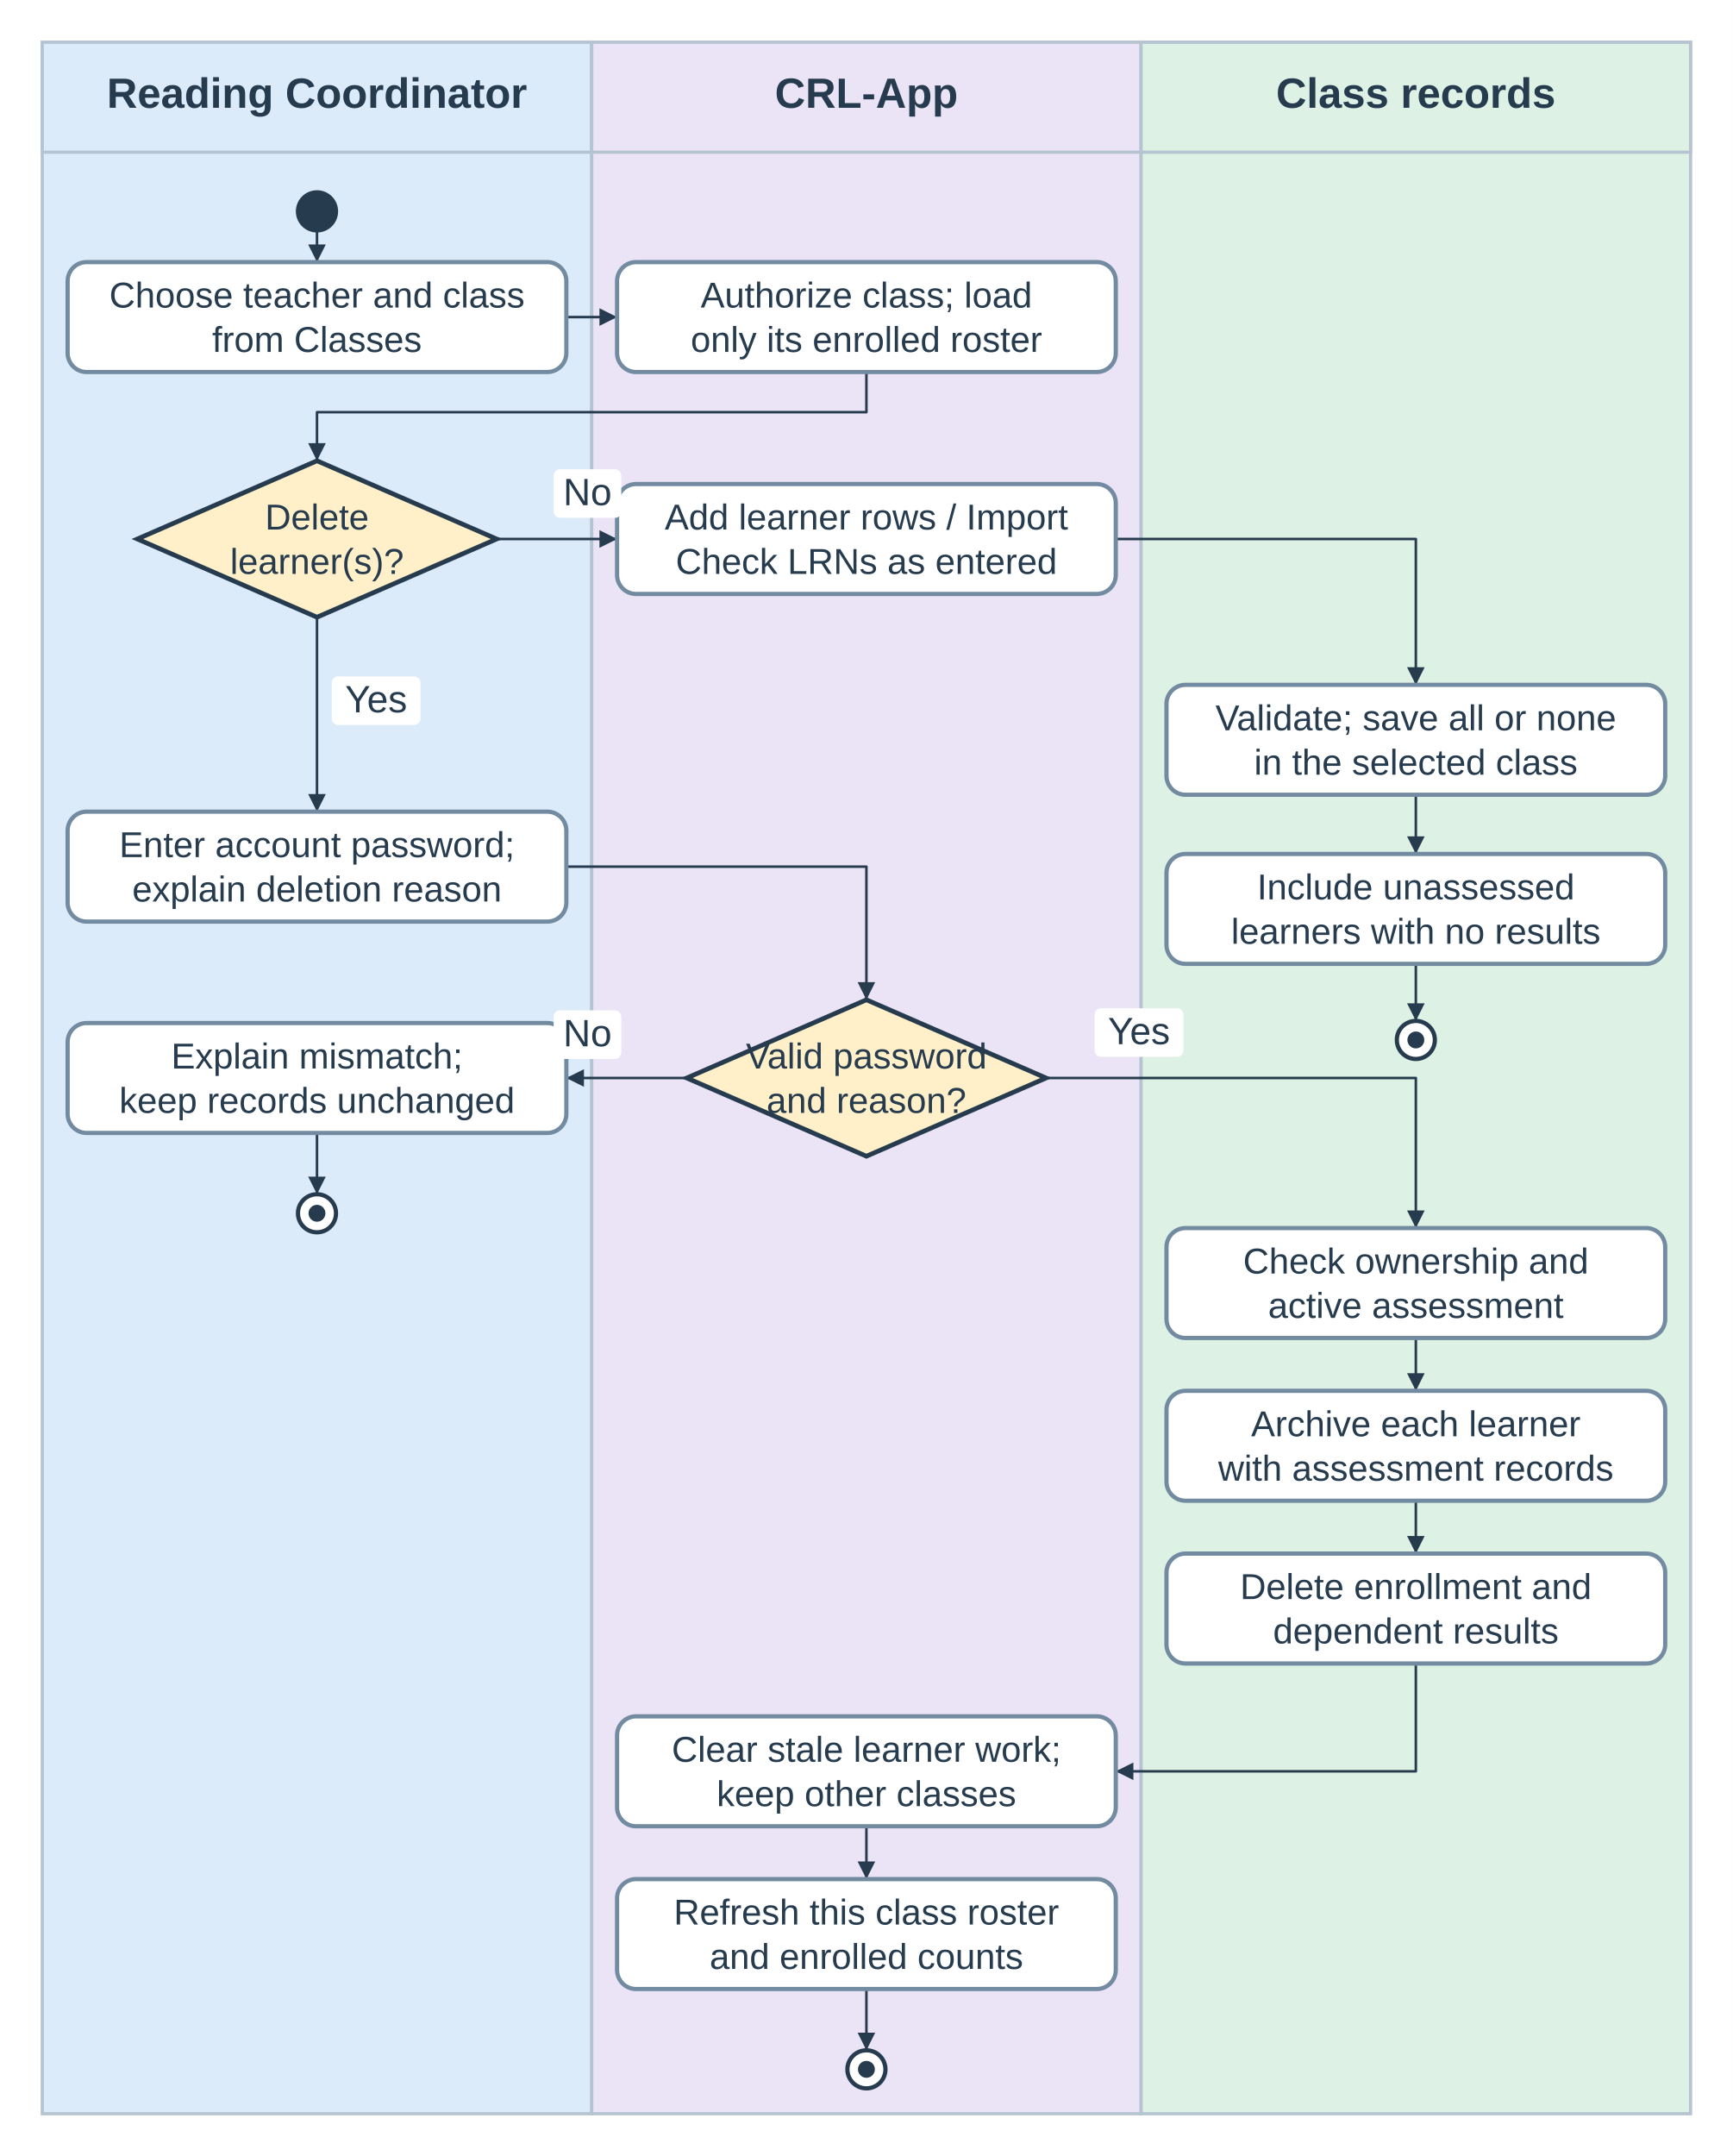
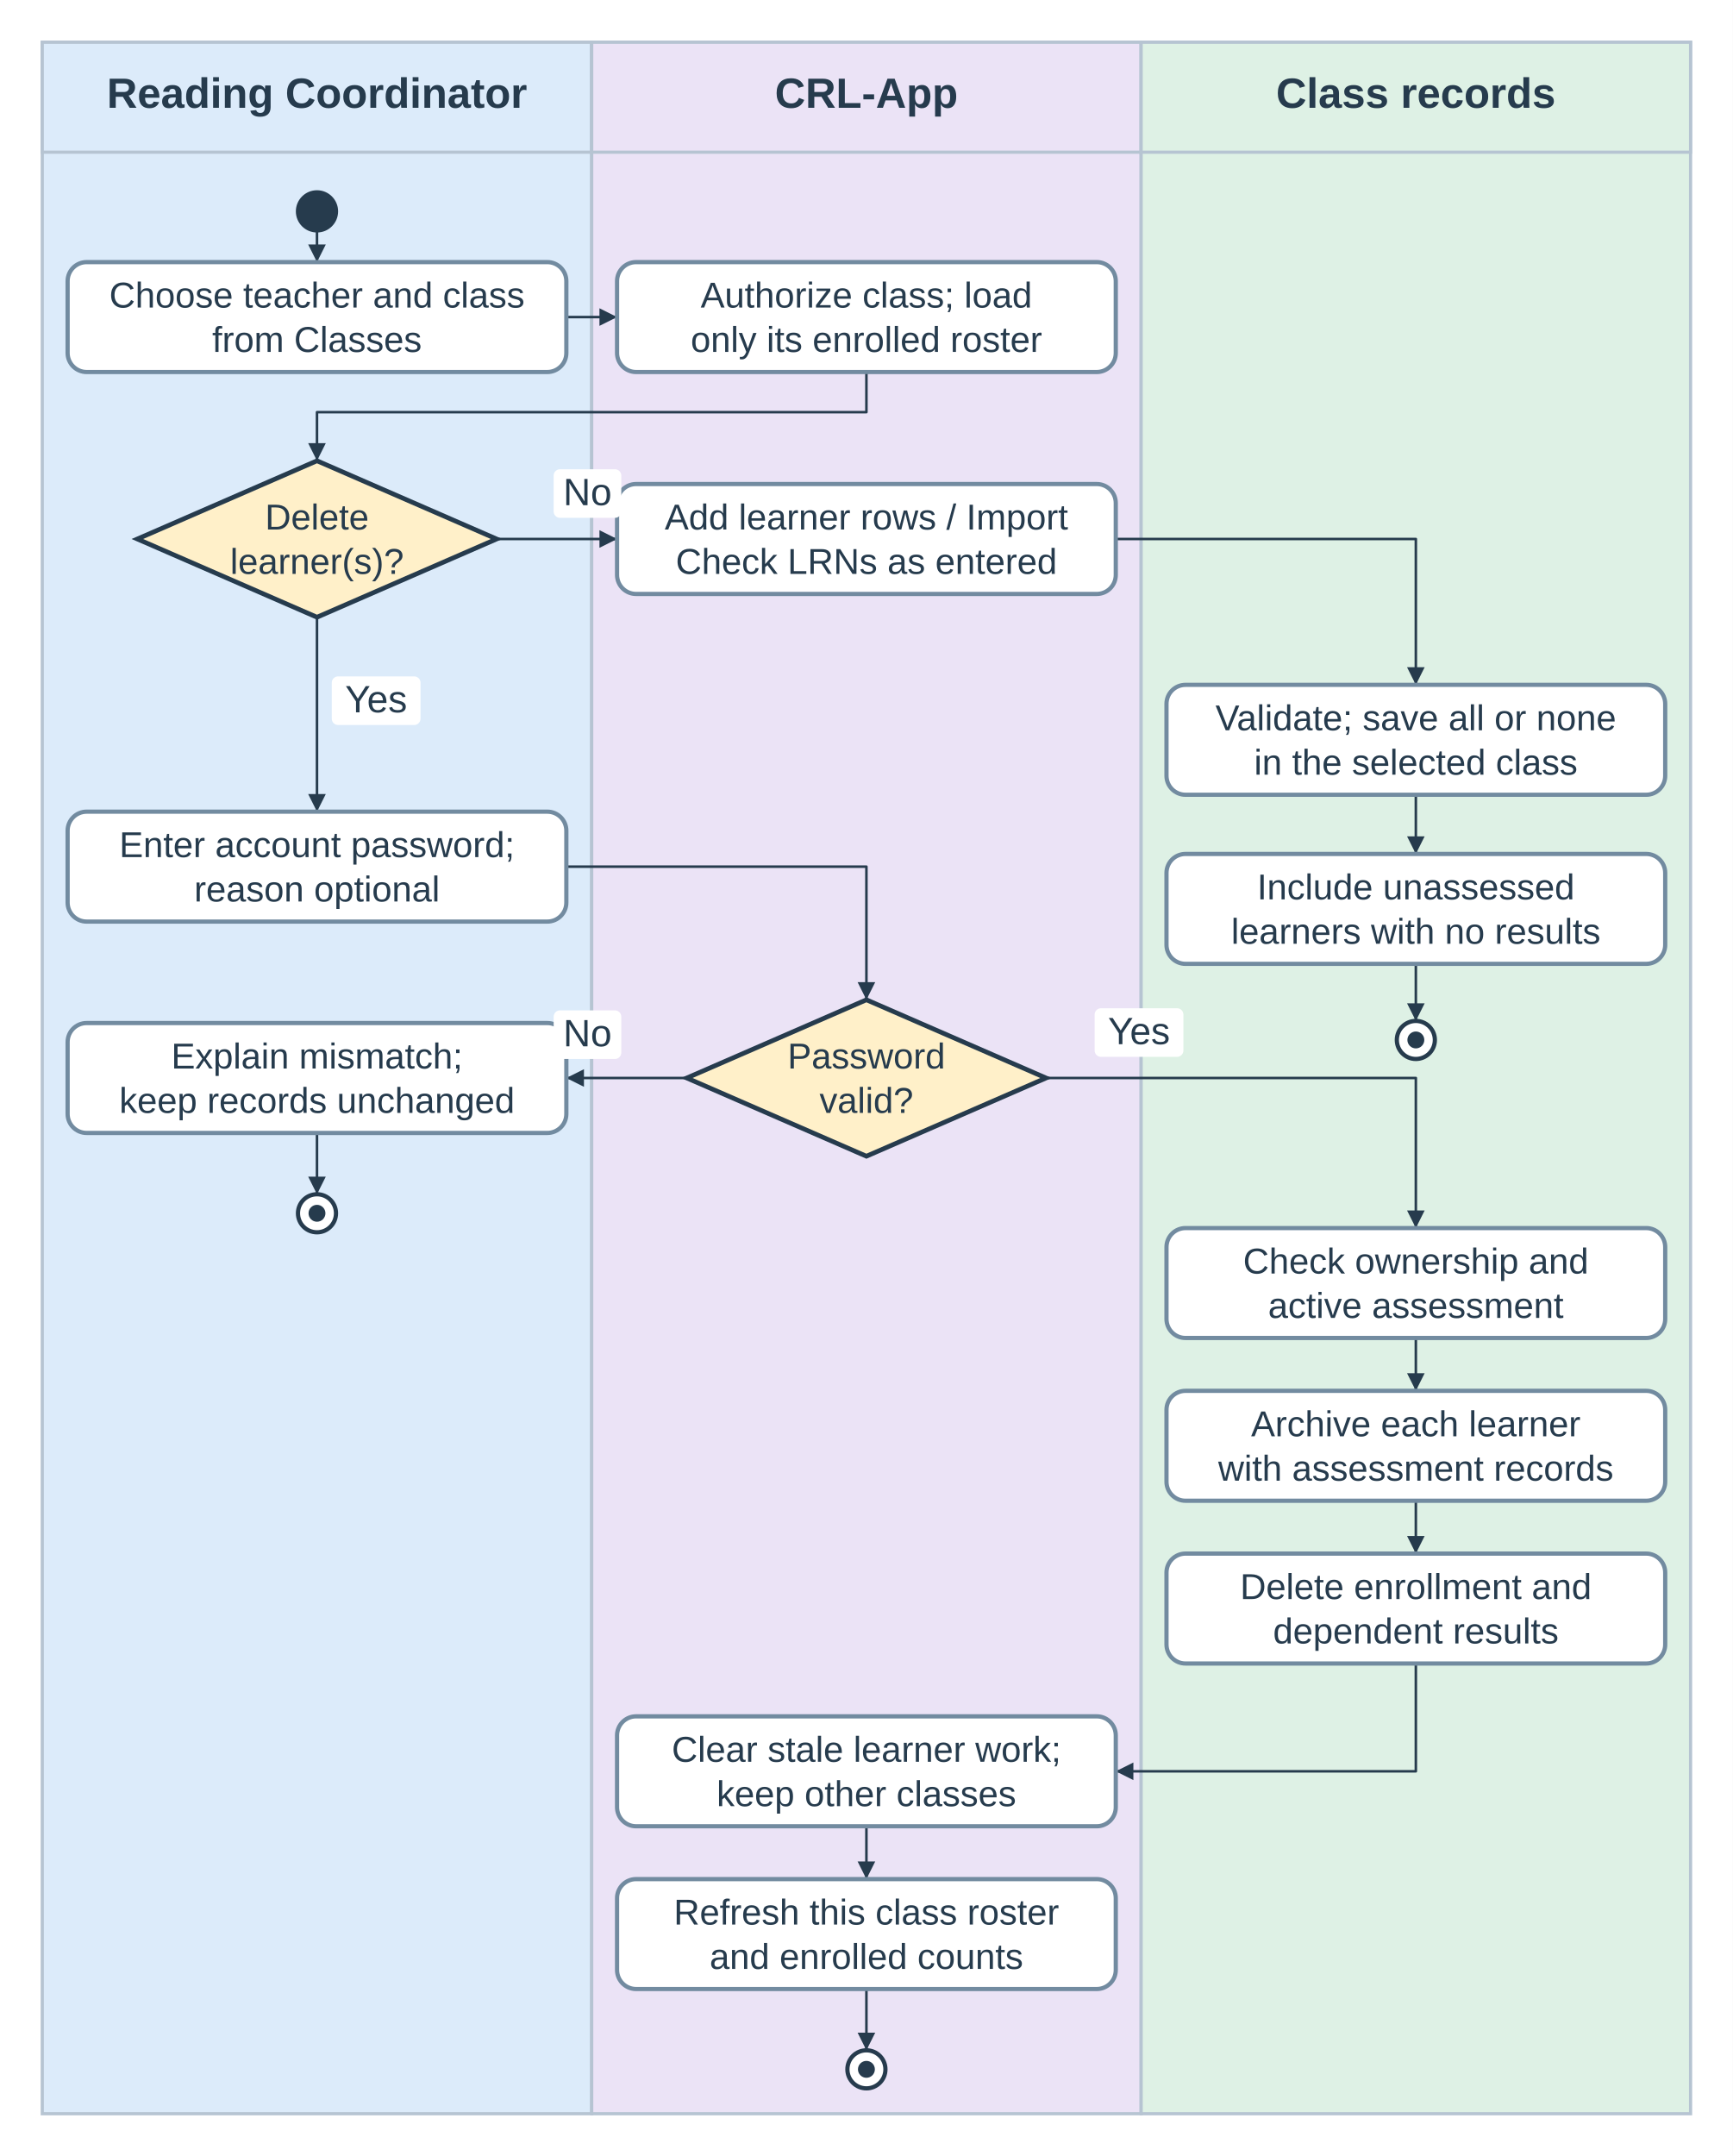
<svg xmlns="http://www.w3.org/2000/svg" width="820" height="1020" viewBox="0 0 820 1020">
  <rect width="100%" height="100%" fill="white" />
  <defs>
    <marker id="arrow" viewBox="0 0 12 12" refX="11" refY="6" markerWidth="10" markerHeight="10" markerUnits="userSpaceOnUse" orient="auto-start-reverse">
      <path d="M1,1 L11,6 L1,11 Z" fill="#263b4d" />
    </marker>
  </defs>
  <rect x="20" y="20" width="260" height="980" rx="0" fill="#dcebfa" stroke="#b6c4d2" stroke-width="1.5" />
  <rect x="20" y="20" width="260" height="52" rx="0" fill="#dcebfa" stroke="#b6c4d2" stroke-width="1.5" />
  <rect x="280" y="20" width="260" height="980" rx="0" fill="#ebe3f6" stroke="#b6c4d2" stroke-width="1.5" />
  <rect x="280" y="20" width="260" height="52" rx="0" fill="#ebe3f6" stroke="#b6c4d2" stroke-width="1.5" />
  <rect x="540" y="20" width="260" height="980" rx="0" fill="#def1e5" stroke="#b6c4d2" stroke-width="1.5" />
  <rect x="540" y="20" width="260" height="52" rx="0" fill="#def1e5" stroke="#b6c4d2" stroke-width="1.5" />
  <polyline points="150.0,109.0 150.0,124.0" fill="none" stroke="#263b4d" stroke-width="1.2" stroke-linejoin="round" marker-end="url(#arrow)" />
  <polyline points="268.0,150.0 292.0,150.0" fill="none" stroke="#263b4d" stroke-width="1.2" stroke-linejoin="round" marker-end="url(#arrow)" />
  <polyline points="410.0,176.0 410,195 150,195 150.0,218.0" fill="none" stroke="#263b4d" stroke-width="1.2" stroke-linejoin="round" marker-end="url(#arrow)" />
  <polyline points="235.0,255.0 292.0,255.0" fill="none" stroke="#263b4d" stroke-width="1.2" stroke-linejoin="round" marker-end="url(#arrow)" />
  <polyline points="528.0,255.0 670,255 670.0,324.0" fill="none" stroke="#263b4d" stroke-width="1.2" stroke-linejoin="round" marker-end="url(#arrow)" />
  <polyline points="670.0,376.0 670.0,404.0" fill="none" stroke="#263b4d" stroke-width="1.2" stroke-linejoin="round" marker-end="url(#arrow)" />
  <polyline points="670.0,456.0 670.0,483.0" fill="none" stroke="#263b4d" stroke-width="1.2" stroke-linejoin="round" marker-end="url(#arrow)" />
  <polyline points="150.0,292.0 150.0,384.0" fill="none" stroke="#263b4d" stroke-width="1.2" stroke-linejoin="round" marker-end="url(#arrow)" />
  <polyline points="268.0,410.0 410,410 410.0,473.0" fill="none" stroke="#263b4d" stroke-width="1.2" stroke-linejoin="round" marker-end="url(#arrow)" />
  <polyline points="325.0,510.0 268.0,510.0" fill="none" stroke="#263b4d" stroke-width="1.2" stroke-linejoin="round" marker-end="url(#arrow)" />
  <polyline points="150.0,536.0 150.0,565.0" fill="none" stroke="#263b4d" stroke-width="1.2" stroke-linejoin="round" marker-end="url(#arrow)" />
  <polyline points="495.0,510.0 670,510 670.0,581.0" fill="none" stroke="#263b4d" stroke-width="1.2" stroke-linejoin="round" marker-end="url(#arrow)" />
  <polyline points="670.0,633.0 670.0,658.0" fill="none" stroke="#263b4d" stroke-width="1.2" stroke-linejoin="round" marker-end="url(#arrow)" />
  <polyline points="670.0,710.0 670.0,735.0" fill="none" stroke="#263b4d" stroke-width="1.2" stroke-linejoin="round" marker-end="url(#arrow)" />
  <polyline points="670.0,787.0 670,838 528.0,838.0" fill="none" stroke="#263b4d" stroke-width="1.2" stroke-linejoin="round" marker-end="url(#arrow)" />
  <polyline points="410.0,864.0 410.0,889.0" fill="none" stroke="#263b4d" stroke-width="1.2" stroke-linejoin="round" marker-end="url(#arrow)" />
  <polyline points="410.0,941.0 410.0,970.0" fill="none" stroke="#263b4d" stroke-width="1.2" stroke-linejoin="round" marker-end="url(#arrow)" />
  <text x="150" y="51.0" text-anchor="middle" font-family="Arial,sans-serif" font-size="20" fill="#263b4d" font-weight="bold">Reading Coordinator</text>
  <text x="410" y="51.0" text-anchor="middle" font-family="Arial,sans-serif" font-size="20" fill="#263b4d" font-weight="bold">CRL-App</text>
  <text x="670" y="51.0" text-anchor="middle" font-family="Arial,sans-serif" font-size="20" fill="#263b4d" font-weight="bold">Class records</text>
  <circle cx="150" cy="100" r="9.0" fill="#263b4d" stroke="#263b4d" stroke-width="2" />
  <rect x="32.0" y="124.0" width="236" height="52" rx="9" fill="white" stroke="#728ba0" stroke-width="2" />
  <text x="150" y="145.5" text-anchor="middle" font-family="Arial,sans-serif" font-size="17" fill="#263b4d">Choose teacher and class</text>
  <text x="150" y="166.5" text-anchor="middle" font-family="Arial,sans-serif" font-size="17" fill="#263b4d">from Classes</text>
  <rect x="292.0" y="124.0" width="236" height="52" rx="9" fill="white" stroke="#728ba0" stroke-width="2" />
  <text x="410" y="145.5" text-anchor="middle" font-family="Arial,sans-serif" font-size="17" fill="#263b4d">Authorize class; load</text>
  <text x="410" y="166.5" text-anchor="middle" font-family="Arial,sans-serif" font-size="17" fill="#263b4d">only its enrolled roster</text>
  <polygon points="150,218.0 235.0,255 150,292.0 65.0,255" fill="#fff0c9" stroke="#263b4d" stroke-width="2.2" />
  <text x="150" y="250.5" text-anchor="middle" font-family="Arial,sans-serif" font-size="17" fill="#263b4d">Delete</text>
  <text x="150" y="271.5" text-anchor="middle" font-family="Arial,sans-serif" font-size="17" fill="#263b4d">learner(s)?</text>
  <rect x="292.0" y="229.0" width="236" height="52" rx="9" fill="white" stroke="#728ba0" stroke-width="2" />
  <text x="410" y="250.5" text-anchor="middle" font-family="Arial,sans-serif" font-size="17" fill="#263b4d">Add learner rows / Import</text>
  <text x="410" y="271.5" text-anchor="middle" font-family="Arial,sans-serif" font-size="17" fill="#263b4d">Check LRNs as entered</text>
  <rect x="552.0" y="324.0" width="236" height="52" rx="9" fill="white" stroke="#728ba0" stroke-width="2" />
  <text x="670" y="345.5" text-anchor="middle" font-family="Arial,sans-serif" font-size="17" fill="#263b4d">Validate; save all or none</text>
  <text x="670" y="366.5" text-anchor="middle" font-family="Arial,sans-serif" font-size="17" fill="#263b4d">in the selected class</text>
  <rect x="552.0" y="404.0" width="236" height="52" rx="9" fill="white" stroke="#728ba0" stroke-width="2" />
  <text x="670" y="425.5" text-anchor="middle" font-family="Arial,sans-serif" font-size="17" fill="#263b4d">Include unassessed</text>
  <text x="670" y="446.5" text-anchor="middle" font-family="Arial,sans-serif" font-size="17" fill="#263b4d">learners with no results</text>
  <circle cx="670" cy="492" r="9.0" fill="white" stroke="#263b4d" stroke-width="2" />
  <circle cx="670" cy="492" r="4.0" fill="#263b4d" />
  <rect x="32.0" y="384.0" width="236" height="52" rx="9" fill="white" stroke="#728ba0" stroke-width="2" />
  <text x="150" y="405.5" text-anchor="middle" font-family="Arial,sans-serif" font-size="17" fill="#263b4d">Enter account password;</text>
-   <text x="150" y="426.5" text-anchor="middle" font-family="Arial,sans-serif" font-size="17" fill="#263b4d">explain deletion reason</text>
+   <text x="150" y="426.5" text-anchor="middle" font-family="Arial,sans-serif" font-size="17" fill="#263b4d">reason optional</text>
  <polygon points="410,473.0 495.0,510 410,547.0 325.0,510" fill="#fff0c9" stroke="#263b4d" stroke-width="2.2" />
-   <text x="410" y="505.5" text-anchor="middle" font-family="Arial,sans-serif" font-size="17" fill="#263b4d">Valid password</text>
-   <text x="410" y="526.5" text-anchor="middle" font-family="Arial,sans-serif" font-size="17" fill="#263b4d">and reason?</text>
+   <text x="410" y="505.5" text-anchor="middle" font-family="Arial,sans-serif" font-size="17" fill="#263b4d">Password</text>
+   <text x="410" y="526.5" text-anchor="middle" font-family="Arial,sans-serif" font-size="17" fill="#263b4d">valid?</text>
  <rect x="32.0" y="484.0" width="236" height="52" rx="9" fill="white" stroke="#728ba0" stroke-width="2" />
  <text x="150" y="505.5" text-anchor="middle" font-family="Arial,sans-serif" font-size="17" fill="#263b4d">Explain mismatch;</text>
  <text x="150" y="526.5" text-anchor="middle" font-family="Arial,sans-serif" font-size="17" fill="#263b4d">keep records unchanged</text>
  <circle cx="150" cy="574" r="9.0" fill="white" stroke="#263b4d" stroke-width="2" />
  <circle cx="150" cy="574" r="4.0" fill="#263b4d" />
  <rect x="552.0" y="581.0" width="236" height="52" rx="9" fill="white" stroke="#728ba0" stroke-width="2" />
  <text x="670" y="602.5" text-anchor="middle" font-family="Arial,sans-serif" font-size="17" fill="#263b4d">Check ownership and</text>
  <text x="670" y="623.5" text-anchor="middle" font-family="Arial,sans-serif" font-size="17" fill="#263b4d">active assessment</text>
  <rect x="552.0" y="658.0" width="236" height="52" rx="9" fill="white" stroke="#728ba0" stroke-width="2" />
  <text x="670" y="679.5" text-anchor="middle" font-family="Arial,sans-serif" font-size="17" fill="#263b4d">Archive each learner</text>
  <text x="670" y="700.5" text-anchor="middle" font-family="Arial,sans-serif" font-size="17" fill="#263b4d">with assessment records</text>
  <rect x="552.0" y="735.0" width="236" height="52" rx="9" fill="white" stroke="#728ba0" stroke-width="2" />
  <text x="670" y="756.5" text-anchor="middle" font-family="Arial,sans-serif" font-size="17" fill="#263b4d">Delete enrollment and</text>
  <text x="670" y="777.5" text-anchor="middle" font-family="Arial,sans-serif" font-size="17" fill="#263b4d">dependent results</text>
  <rect x="292.0" y="812.0" width="236" height="52" rx="9" fill="white" stroke="#728ba0" stroke-width="2" />
  <text x="410" y="833.5" text-anchor="middle" font-family="Arial,sans-serif" font-size="17" fill="#263b4d">Clear stale learner work;</text>
  <text x="410" y="854.5" text-anchor="middle" font-family="Arial,sans-serif" font-size="17" fill="#263b4d">keep other classes</text>
  <rect x="292.0" y="889.0" width="236" height="52" rx="9" fill="white" stroke="#728ba0" stroke-width="2" />
  <text x="410" y="910.5" text-anchor="middle" font-family="Arial,sans-serif" font-size="17" fill="#263b4d">Refresh this class roster</text>
  <text x="410" y="931.5" text-anchor="middle" font-family="Arial,sans-serif" font-size="17" fill="#263b4d">and enrolled counts</text>
  <circle cx="410" cy="979" r="9.0" fill="white" stroke="#263b4d" stroke-width="2" />
  <circle cx="410" cy="979" r="4.0" fill="#263b4d" />
  <rect x="262.0" y="222" width="32" height="23" rx="3" fill="white" />
  <text x="278" y="239" text-anchor="middle" font-family="Arial,sans-serif" font-size="18" fill="#263b4d">No</text>
  <rect x="157.0" y="320" width="42" height="23" rx="3" fill="white" />
  <text x="178" y="337" text-anchor="middle" font-family="Arial,sans-serif" font-size="18" fill="#263b4d">Yes</text>
  <rect x="262.0" y="478" width="32" height="23" rx="3" fill="white" />
  <text x="278" y="495" text-anchor="middle" font-family="Arial,sans-serif" font-size="18" fill="#263b4d">No</text>
  <rect x="518.0" y="477" width="42" height="23" rx="3" fill="white" />
  <text x="539" y="494" text-anchor="middle" font-family="Arial,sans-serif" font-size="18" fill="#263b4d">Yes</text>
</svg>
